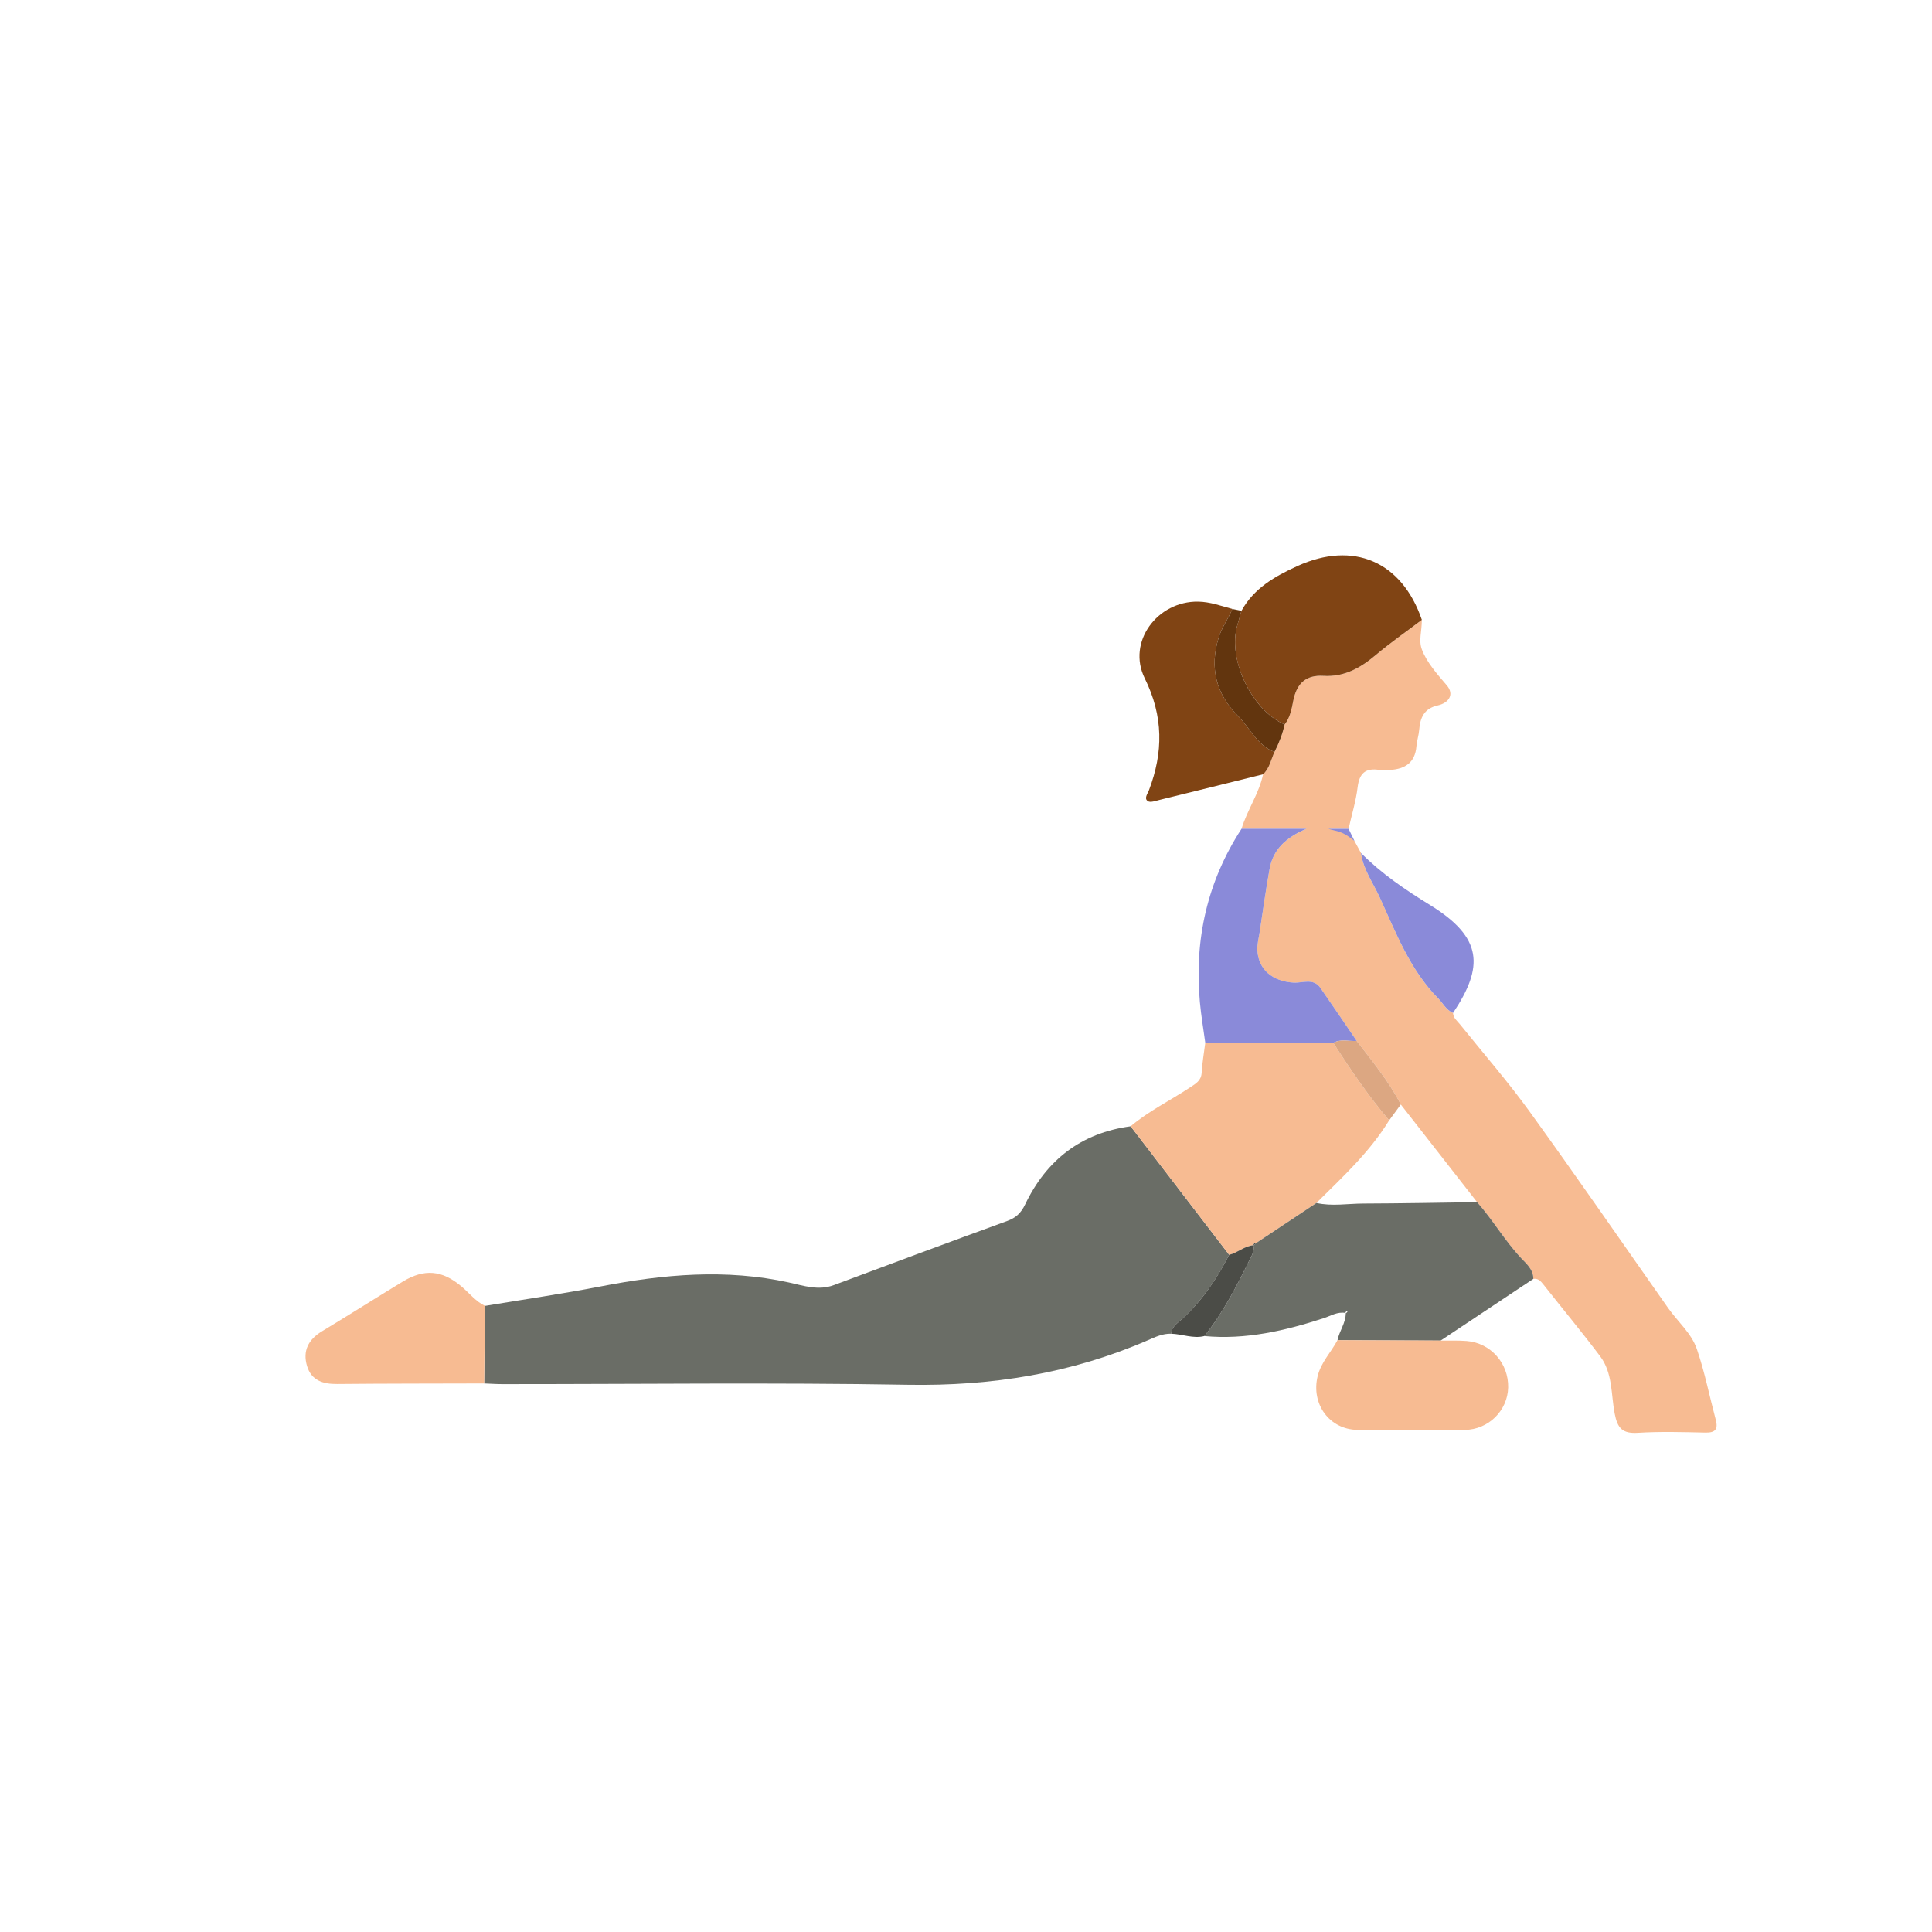
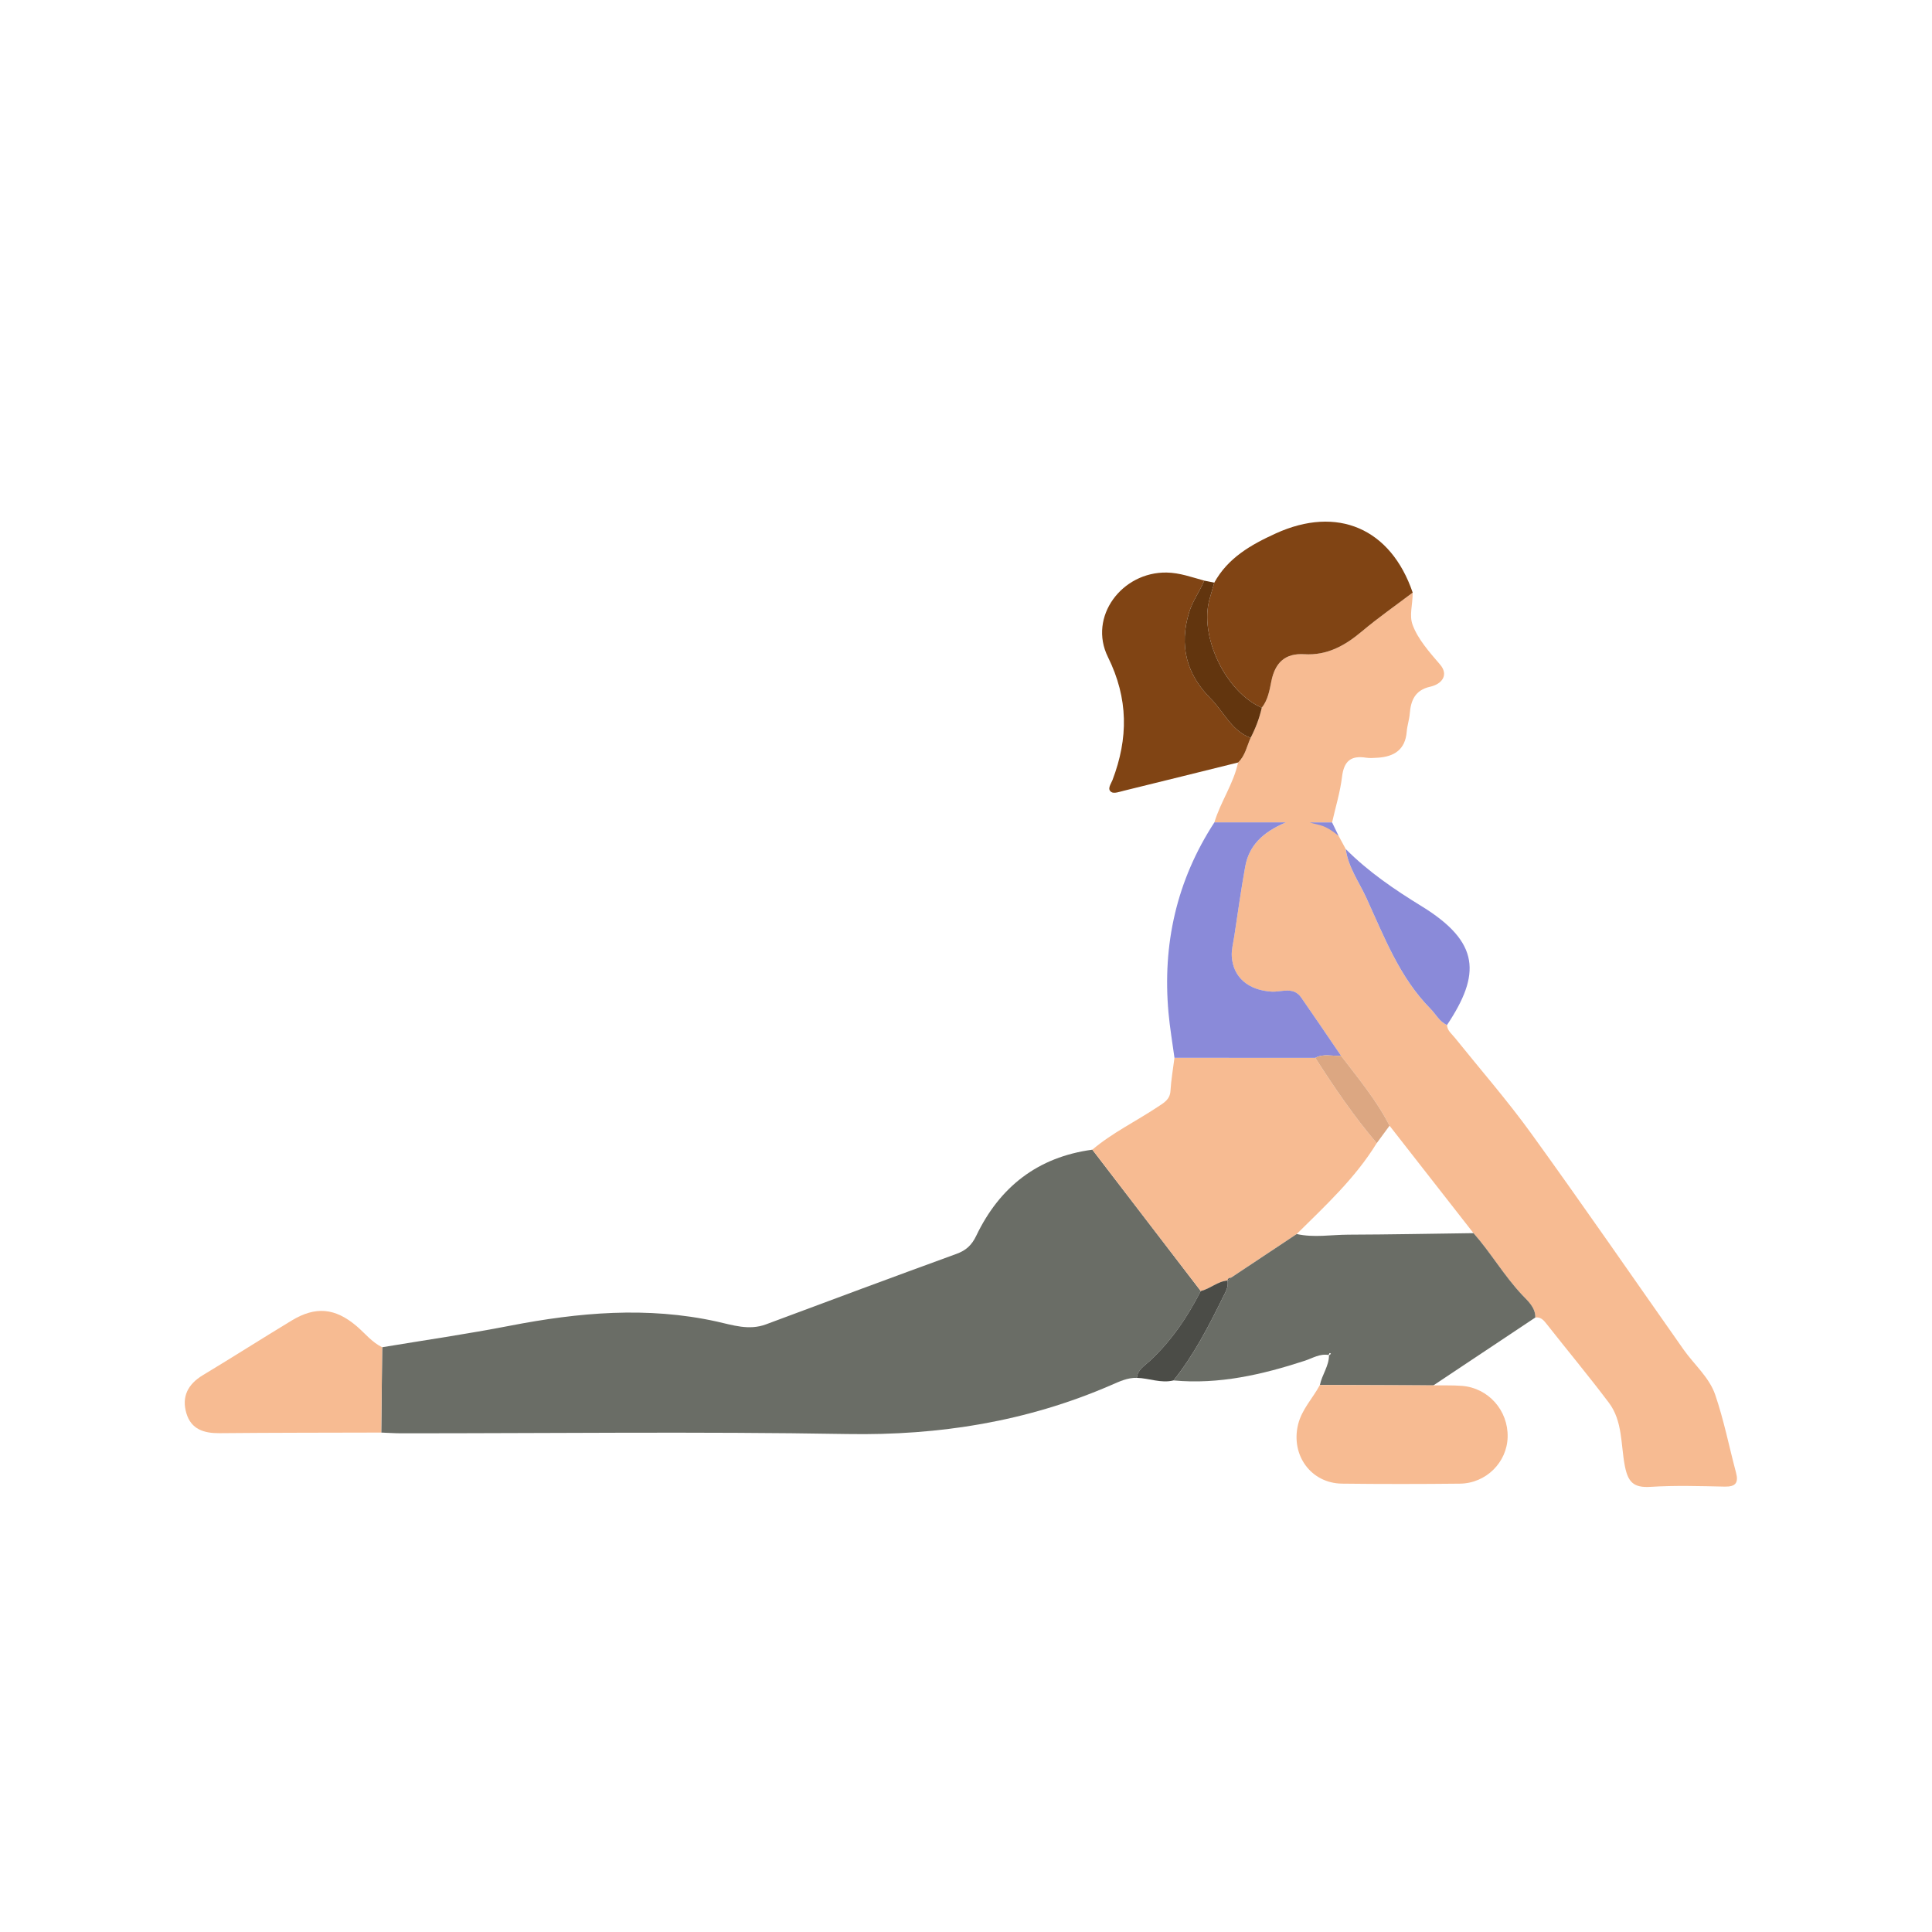
<svg xmlns="http://www.w3.org/2000/svg" width="500" height="500" viewBox="0 0 500 500" fill="none">
-   <path d="M125.294 358.04C126.874 358.1 128.451 358.212 130.031 358.212C165.016 358.223 200.005 357.779 234.979 358.382C256.605 358.756 277.232 355.461 297.044 346.864C298.963 346.031 300.889 345.1 303.076 345.167C303.263 343.223 304.897 342.32 306.107 341.201C311.19 336.488 314.983 330.865 318.115 324.744C309.613 313.657 301.111 302.569 292.609 291.484C279.789 293.206 270.808 300.216 265.301 311.713C264.232 313.942 262.916 315.166 260.655 315.992C245.679 321.449 230.743 327.002 215.813 332.583C211.809 334.079 207.964 332.742 204.207 331.913C187.873 328.318 171.73 329.771 155.541 332.911C145.585 334.844 135.535 336.298 125.53 337.963C125.456 344.655 125.378 351.347 125.304 358.04H125.294Z" fill="#6A6D66" />
-   <path d="M352.218 220.746C351.661 219.716 351.104 218.686 350.543 217.656C348.44 215.398 346.422 214.763 343.706 214.488H349.008C349.816 210.907 350.913 207.362 351.351 203.735C351.792 200.077 353.436 198.697 356.985 199.258C357.884 199.399 358.826 199.322 359.743 199.265C363.62 199.018 366.231 197.378 366.57 193.131C366.682 191.702 367.176 190.301 367.286 188.872C367.533 185.722 368.587 183.352 372.045 182.575C374.983 181.916 376.447 179.711 374.415 177.347C371.9 174.423 369.198 171.368 367.97 168.051C367.102 165.706 367.97 163.487 367.97 160.421C363.973 163.451 359.846 166.323 356.014 169.551C352.039 172.899 347.844 175.252 342.45 174.92C337.966 174.645 335.581 176.896 334.714 181.288C334.29 183.415 333.902 185.69 332.463 187.511C331.909 189.994 331.002 192.344 329.835 194.598C328.942 196.577 328.572 198.821 326.885 200.398C325.824 205.407 322.769 209.63 321.315 214.488C326.54 214.488 331.761 214.488 338.132 214.488C332.593 216.83 329.443 220.005 328.561 224.905C327.58 230.352 326.826 235.838 325.986 241.309C325.746 242.869 325.309 244.453 325.404 245.998C325.704 250.972 329.337 253.967 334.738 254.306C337.088 254.454 339.885 253.036 341.723 255.675C344.888 260.222 347.982 264.815 351.104 269.387C355.164 274.696 359.458 279.843 362.527 285.844C369.11 294.269 375.692 302.693 382.272 311.117C386.364 315.749 389.465 321.147 393.733 325.676C395.035 327.056 396.863 328.597 396.813 330.972C398.037 330.799 398.708 331.511 399.406 332.397C404.303 338.616 409.372 344.705 414.131 351.024C417.37 355.32 416.922 360.817 417.864 365.78C418.604 369.689 419.917 371.065 423.928 370.811C429.72 370.448 435.552 370.631 441.362 370.754C443.941 370.811 444.685 369.873 444.04 367.449C442.413 361.339 441.186 355.098 439.143 349.133C437.736 345.026 434.183 342.042 431.685 338.489C419.772 321.542 408.01 304.485 395.878 287.696C390.244 279.9 383.898 272.626 377.865 265.118C377.132 264.205 376.105 263.478 376.045 262.152C374.253 261.393 373.435 259.633 372.161 258.342C364.873 250.972 361.278 241.426 357.08 232.275C355.348 228.493 352.794 225.025 352.211 220.75L352.218 220.746Z" fill="#F7BB92" />
-   <path d="M292.606 291.484C301.108 302.572 309.61 313.66 318.112 324.744C320.317 324.208 322.049 322.469 324.388 322.271L324.395 322.356C324.405 321.795 324.79 321.647 325.248 321.584C330.395 318.162 335.546 314.743 340.693 311.321C347.459 304.629 354.473 298.159 359.51 289.943C354.162 283.639 349.516 276.83 345.064 269.88C334.018 269.877 322.969 269.873 311.924 269.866C311.596 272.459 311.141 275.041 310.986 277.641C310.859 279.723 309.426 280.457 307.99 281.413C302.889 284.806 297.319 287.491 292.609 291.477L292.606 291.484Z" fill="#F7BB92" />
-   <path d="M340.697 311.325C335.55 314.747 330.4 318.165 325.252 321.587C324.967 321.845 324.685 322.102 324.399 322.36L324.392 322.275C324.713 323.824 323.891 325.058 323.259 326.343C319.926 333.126 316.461 339.833 311.709 345.774C322.381 346.768 332.544 344.415 342.581 341.145C344.412 340.549 346.137 339.406 348.215 339.797C348.292 339.646 348.367 339.494 348.441 339.342C348.532 339.392 348.628 339.445 348.719 339.494C348.575 339.614 348.426 339.734 348.282 339.854C348.282 342.405 346.62 344.447 346.144 346.85C355.041 346.881 363.938 346.913 372.832 346.948C380.826 341.625 388.823 336.301 396.821 330.975C396.874 328.6 395.046 327.059 393.744 325.679C389.476 321.15 386.375 315.752 382.283 311.12C372.458 311.251 362.629 311.448 352.804 311.48C348.772 311.494 344.722 312.231 340.701 311.332L340.697 311.325Z" fill="#6A6D66" />
-   <path d="M332.466 187.507C333.906 185.687 334.294 183.415 334.717 181.284C335.589 176.895 337.97 174.641 342.454 174.916C347.848 175.248 352.042 172.895 356.018 169.547C359.849 166.323 363.977 163.447 367.974 160.417C362.795 145.258 350.215 139.906 335.754 146.5C329.902 149.17 324.518 152.229 321.287 158.082C320.927 159.338 320.571 160.593 320.207 161.846C317.653 170.633 323.94 183.792 332.466 187.503V187.507Z" fill="#804414" />
-   <path d="M311.924 269.87C322.969 269.874 334.018 269.877 345.064 269.884C347.004 268.812 349.092 269.535 351.11 269.383C347.988 264.808 344.891 260.215 341.726 255.667C339.888 253.029 337.091 254.447 334.741 254.299C329.34 253.96 325.707 250.965 325.407 245.991C325.315 244.445 325.753 242.862 325.989 241.302C326.825 235.831 327.584 230.345 328.564 224.898C329.446 219.998 332.597 216.823 338.135 214.48C331.764 214.48 326.543 214.48 321.318 214.48C312.425 228.14 309.066 243.147 310.523 259.29C310.841 262.829 311.451 266.342 311.924 269.867V269.87Z" fill="#8A8AD9" />
-   <path d="M326.889 200.394C328.572 198.817 328.946 196.573 329.838 194.594C325.316 192.918 323.527 188.42 320.409 185.309C314.754 179.664 312.972 172.863 315.378 165.042C316.207 162.35 317.872 160.135 318.934 157.598C316.017 156.811 313.17 155.75 310.086 155.7C299.521 155.534 291.604 166.128 296.261 175.555C301.115 185.376 301.076 194.707 297.344 204.521C296.998 205.431 296.003 206.652 297.079 207.347C297.732 207.77 299.066 207.262 300.057 207.022C309.007 204.832 317.95 202.606 326.893 200.39L326.889 200.394Z" fill="#804414" />
-   <path d="M372.828 346.942C363.931 346.91 355.034 346.875 346.14 346.843C344.478 349.965 341.896 352.537 341.011 356.135C339.247 363.328 344.02 369.964 351.35 370.056C360.593 370.168 369.836 370.158 379.079 370.059C385.235 369.992 390.177 365.039 390.311 359.081C390.452 352.826 385.771 347.534 379.559 347.051C377.326 346.878 375.071 346.97 372.828 346.942Z" fill="#F7BB92" />
-   <path d="M125.294 358.04C125.368 351.348 125.445 344.656 125.52 337.964C123.082 336.785 121.445 334.637 119.438 332.94C114.432 328.714 109.842 328.276 104.219 331.684C97.227 335.921 90.33 340.32 83.327 344.539C79.803 346.663 78.29 349.609 79.464 353.528C80.593 357.282 83.602 358.217 87.261 358.181C99.936 358.061 112.615 358.075 125.29 358.037L125.294 358.04Z" fill="#F7BB92" />
-   <path d="M352.219 220.746C352.801 225.022 355.355 228.49 357.087 232.271C361.281 241.422 364.88 250.969 372.168 258.338C373.442 259.626 374.26 261.386 376.052 262.148C384.011 250.203 383.824 242.661 370.069 234.205C363.723 230.303 357.517 226.098 352.219 220.75V220.746Z" fill="#8A8AD9" />
-   <path d="M318.934 157.599C317.872 160.135 316.207 162.351 315.378 165.042C312.972 172.863 314.753 179.665 320.408 185.309C323.527 188.421 325.315 192.919 329.838 194.595C331.006 192.34 331.912 189.987 332.466 187.507C323.94 183.799 317.653 170.637 320.207 161.85C320.571 160.597 320.927 159.338 321.287 158.085C320.504 157.923 319.717 157.764 318.934 157.602V157.599Z" fill="#62350E" />
-   <path d="M311.706 345.77C316.458 339.829 319.922 333.123 323.256 326.339C323.887 325.055 324.709 323.824 324.388 322.271C322.049 322.469 320.317 324.208 318.112 324.744C314.98 330.862 311.187 336.488 306.104 341.202C304.897 342.32 303.26 343.223 303.073 345.167C305.959 345.241 308.76 346.507 311.702 345.77H311.706Z" fill="#4B4C47" />
-   <path d="M349.008 214.487H343.706C346.165 215.263 347.125 214.868 350.543 217.655C350.031 216.6 349.52 215.546 349.008 214.487Z" fill="#8A8AD9" />
-   <path d="M359.51 289.947C360.516 288.578 361.525 287.209 362.53 285.841C359.461 279.84 355.168 274.693 351.107 269.384C349.093 269.535 347.005 268.812 345.064 269.884C349.513 276.834 354.159 283.646 359.51 289.947Z" fill="#DCA782" />
-   <path d="M324.399 322.357C324.684 322.099 324.967 321.842 325.252 321.584C324.794 321.647 324.409 321.796 324.399 322.357Z" fill="#4B4C47" />
-   <path d="M348.278 339.847C348.423 339.728 348.571 339.608 348.715 339.488C348.624 339.438 348.528 339.385 348.437 339.336C348.363 339.488 348.288 339.639 348.211 339.791L348.274 339.847H348.278Z" fill="#FEFEFE" />
+   <path d="M98.657 370.748C100.395 370.814 102.13 370.938 103.869 370.938C142.352 370.95 180.839 370.461 219.311 371.124C243.099 371.536 265.789 367.911 287.582 358.454C289.693 357.538 291.812 356.514 294.218 356.588C294.424 354.449 296.22 353.456 297.551 352.226C303.143 347.041 307.315 340.856 310.761 334.123C301.409 321.926 292.056 309.73 282.704 297.537C268.602 299.431 258.722 307.142 252.665 319.788C251.489 322.241 250.042 323.587 247.554 324.495C231.081 330.499 214.651 336.607 198.228 342.746C193.824 344.391 189.594 342.92 185.461 342.008C167.494 338.054 149.737 339.653 131.929 343.107C120.978 345.233 109.922 346.832 98.917 348.664C98.835 356.025 98.75 363.386 98.668 370.748H98.657Z" fill="#6A6D66" />
+   <path d="M348.274 219.725C347.661 218.592 347.048 217.459 346.431 216.325C344.118 213.842 341.898 213.143 338.91 212.841H344.743C345.632 208.902 346.838 205.002 347.32 201.013C347.805 196.989 349.613 195.471 353.517 196.088C354.506 196.244 355.542 196.158 356.551 196.096C360.816 195.824 363.688 194.02 364.06 189.348C364.184 187.776 364.728 186.236 364.848 184.664C365.12 181.199 366.28 178.591 370.083 177.737C373.315 177.011 374.926 174.586 372.691 171.986C369.924 168.769 366.951 165.409 365.601 161.761C364.646 159.18 365.601 156.739 365.601 153.367C361.204 156.701 356.664 159.859 352.45 163.41C348.076 167.093 343.462 169.681 337.529 169.316C332.597 169.014 329.973 171.489 329.019 176.321C328.553 178.661 328.126 181.164 326.543 183.166C325.934 185.898 324.936 188.482 323.652 190.962C322.67 193.139 322.263 195.607 320.408 197.342C319.24 202.852 315.879 207.497 314.28 212.841C320.028 212.841 325.771 212.841 332.779 212.841C326.687 215.417 323.221 218.91 322.251 224.3C321.172 230.292 320.342 236.326 319.418 242.345C319.154 244.06 318.673 245.802 318.778 247.502C319.108 252.973 323.105 256.268 329.046 256.641C331.63 256.804 334.708 255.244 336.729 258.146C340.21 263.148 343.614 268.201 347.048 273.23C351.514 279.07 356.237 284.732 359.613 291.333C366.854 300.6 374.095 309.866 381.333 319.133C385.834 324.228 389.245 330.166 393.941 335.148C395.373 336.666 397.383 338.361 397.328 340.973C398.675 340.783 399.412 341.567 400.181 342.541C405.567 349.382 411.143 356.08 416.378 363.03C419.94 367.757 419.448 373.803 420.484 379.263C421.299 383.562 422.742 385.076 427.154 384.796C433.526 384.397 439.941 384.598 446.332 384.734C449.169 384.796 449.988 383.764 449.277 381.098C447.489 374.377 446.138 367.512 443.891 360.95C442.343 356.433 438.435 353.15 435.688 349.242C422.583 330.6 409.645 311.838 396.3 293.37C390.103 284.794 383.122 276.792 376.486 268.535C375.679 267.529 374.549 266.73 374.483 265.271C372.512 264.437 371.612 262.5 370.211 261.08C362.194 252.973 358.239 242.473 353.622 232.406C351.716 228.247 348.907 224.432 348.266 219.729L348.274 219.725Z" fill="#F7BB92" />
+   <path d="M282.7 297.537C292.052 309.734 301.404 321.93 310.757 334.123C313.182 333.533 315.087 331.62 317.66 331.403L317.668 331.496C317.679 330.879 318.102 330.716 318.607 330.646C324.269 326.882 329.934 323.121 335.596 319.357C343.039 311.996 350.753 304.879 356.295 295.841C350.412 288.907 345.301 281.417 340.404 273.772C328.254 273.768 316.1 273.765 303.95 273.757C303.589 276.609 303.089 279.45 302.918 282.31C302.778 284.599 301.203 285.406 299.623 286.458C294.012 290.191 287.884 293.144 282.704 297.529L282.7 297.537Z" fill="#F7BB92" />
+   <path d="M335.601 319.361C329.939 323.125 324.273 326.885 318.612 330.649C318.297 330.933 317.987 331.216 317.673 331.499L317.665 331.406C318.018 333.11 317.114 334.468 316.419 335.88C312.752 343.343 308.941 350.72 303.714 357.255C315.453 358.349 326.633 355.761 337.673 352.163C339.687 351.507 341.585 350.25 343.87 350.681C343.956 350.514 344.037 350.347 344.119 350.18C344.219 350.235 344.324 350.293 344.425 350.347C344.266 350.479 344.103 350.611 343.944 350.743C343.944 353.549 342.116 355.795 341.592 358.438C351.379 358.473 361.166 358.508 370.949 358.547C379.742 352.691 388.539 346.835 397.337 340.976C397.395 338.364 395.385 336.668 393.953 335.151C389.257 330.168 385.846 324.231 381.345 319.136C370.537 319.279 359.726 319.497 348.919 319.532C344.483 319.547 340.028 320.358 335.605 319.369L335.601 319.361Z" fill="#6A6D66" />
+   <path d="M326.547 183.162C328.13 181.159 328.557 178.66 329.023 176.316C329.981 171.489 332.601 169.009 337.533 169.312C343.466 169.677 348.08 167.088 352.454 163.406C356.668 159.859 361.208 156.696 365.605 153.363C359.908 136.688 346.07 130.801 330.164 138.054C323.726 140.991 317.804 144.356 314.25 150.794C313.854 152.175 313.462 153.557 313.062 154.934C310.253 164.601 317.168 179.075 326.547 183.158V183.162Z" fill="#804414" />
+   <path d="M303.95 273.761C316.1 273.765 328.254 273.769 340.404 273.776C342.538 272.597 344.835 273.392 347.055 273.225C343.621 268.192 340.214 263.14 336.733 258.138C334.711 255.235 331.634 256.795 329.049 256.632C323.108 256.259 319.111 252.965 318.781 247.493C318.68 245.794 319.162 244.051 319.422 242.336C320.341 236.317 321.176 230.283 322.255 224.291C323.225 218.901 326.69 215.409 332.782 212.832C325.774 212.832 320.031 212.832 314.284 212.832C304.501 227.858 300.807 244.365 302.409 262.123C302.759 266.015 303.43 269.88 303.95 273.757V273.761Z" fill="#8A8AD9" />
+   <path d="M320.412 197.337C322.263 195.602 322.674 193.134 323.656 190.957C318.681 189.114 316.714 184.166 313.284 180.744C307.063 174.535 305.103 167.053 307.75 158.45C308.662 155.489 310.493 153.052 311.661 150.262C308.452 149.396 305.321 148.228 301.929 148.174C290.307 147.992 281.599 159.645 286.721 170.014C292.061 180.817 292.018 191.081 287.912 201.877C287.532 202.878 286.438 204.221 287.621 204.985C288.339 205.451 289.806 204.892 290.897 204.628C300.742 202.219 310.579 199.77 320.416 197.333L320.412 197.337Z" fill="#804414" />
+   <path d="M370.944 358.539C361.157 358.504 351.371 358.466 341.588 358.431C339.76 361.865 336.919 364.694 335.945 368.652C334.005 376.565 339.256 383.864 347.319 383.965C357.486 384.089 367.653 384.077 377.821 383.969C384.592 383.895 390.029 378.447 390.176 371.892C390.331 365.012 385.182 359.191 378.348 358.66C375.892 358.469 373.412 358.57 370.944 358.539Z" fill="#F7BB92" />
+   <path d="M98.657 370.749C98.738 363.387 98.824 356.026 98.905 348.664C96.224 347.368 94.423 345.005 92.215 343.138C86.709 338.489 81.66 338.008 75.474 341.757C67.783 346.417 60.197 351.256 52.494 355.898C48.617 358.234 46.952 361.474 48.245 365.785C49.486 369.914 52.796 370.943 56.821 370.904C70.763 370.772 84.71 370.787 98.653 370.745L98.657 370.749Z" fill="#F7BB92" />
+   <path d="M348.274 219.725C348.914 224.428 351.724 228.242 353.629 232.402C358.243 242.469 362.201 252.969 370.219 261.076C371.62 262.492 372.52 264.429 374.491 265.267C383.246 252.127 383.04 243.831 367.91 234.529C360.929 230.237 354.103 225.611 348.274 219.728V219.725Z" fill="#8A8AD9" />
+   <path d="M311.661 150.263C310.493 153.053 308.661 155.49 307.749 158.451C305.103 167.054 307.063 174.536 313.283 180.745C316.714 184.167 318.681 189.115 323.656 190.958C324.94 188.478 325.938 185.89 326.547 183.162C317.168 179.084 310.252 164.605 313.062 154.939C313.462 153.561 313.854 152.176 314.249 150.798C313.388 150.62 312.523 150.445 311.661 150.267V150.263Z" fill="#62350E" />
+   <path d="M303.71 357.251C308.937 350.716 312.748 343.339 316.415 335.877C317.11 334.464 318.014 333.11 317.661 331.402C315.088 331.62 313.183 333.533 310.757 334.123C307.311 340.852 303.14 347.041 297.548 352.225C296.221 353.456 294.42 354.449 294.214 356.587C297.389 356.669 300.47 358.062 303.706 357.251H303.71Z" fill="#4B4C47" />
+   <path d="M344.743 212.84H338.911C341.615 213.694 342.671 213.259 346.431 216.325C345.868 215.164 345.306 214.004 344.743 212.84Z" fill="#8A8AD9" />
+   <path d="M356.295 295.845C357.401 294.34 358.511 292.834 359.617 291.328C356.241 284.728 351.518 279.066 347.052 273.226C344.836 273.392 342.539 272.597 340.405 273.777C345.298 281.421 350.409 288.915 356.295 295.845Z" fill="#DCA782" />
+   <path d="M317.672 331.496C317.987 331.213 318.297 330.93 318.611 330.646C318.107 330.716 317.684 330.879 317.672 331.496Z" fill="#4B4C47" />
+   <path d="M343.94 350.737C344.099 350.605 344.262 350.473 344.421 350.341C344.32 350.286 344.215 350.228 344.114 350.174C344.033 350.341 343.951 350.508 343.866 350.674L343.936 350.737H343.94Z" fill="#FEFEFE" />
</svg>
